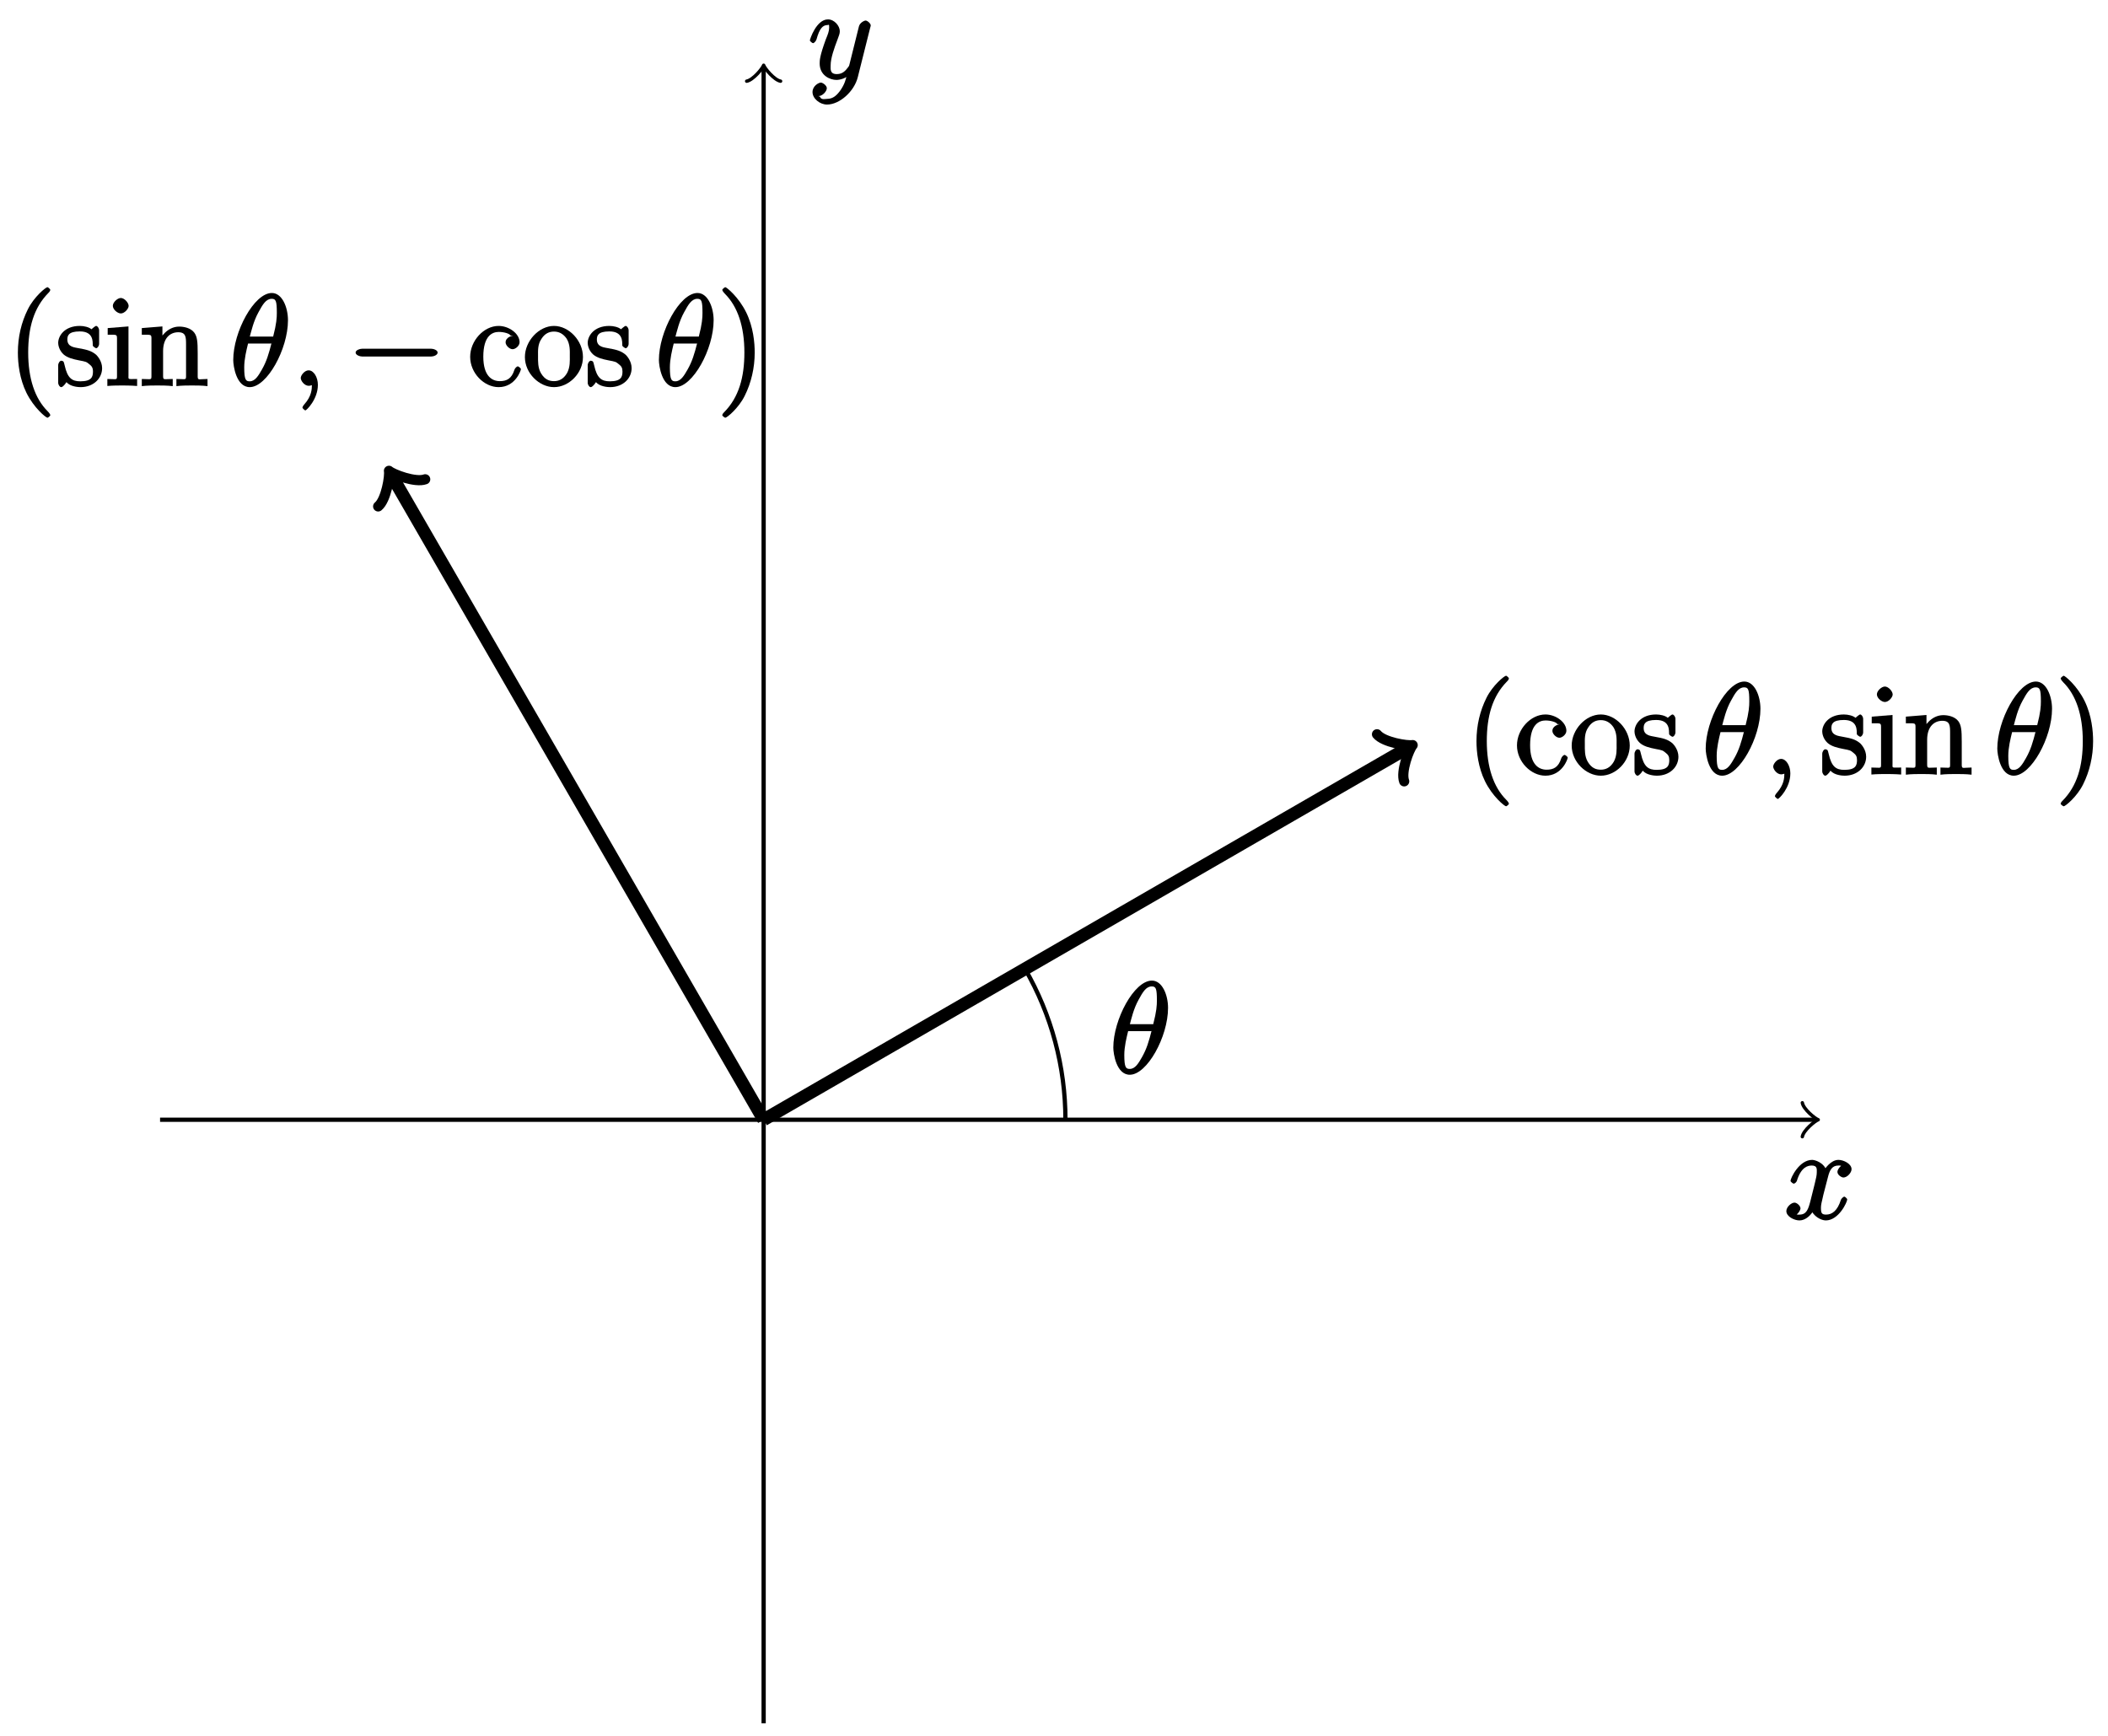
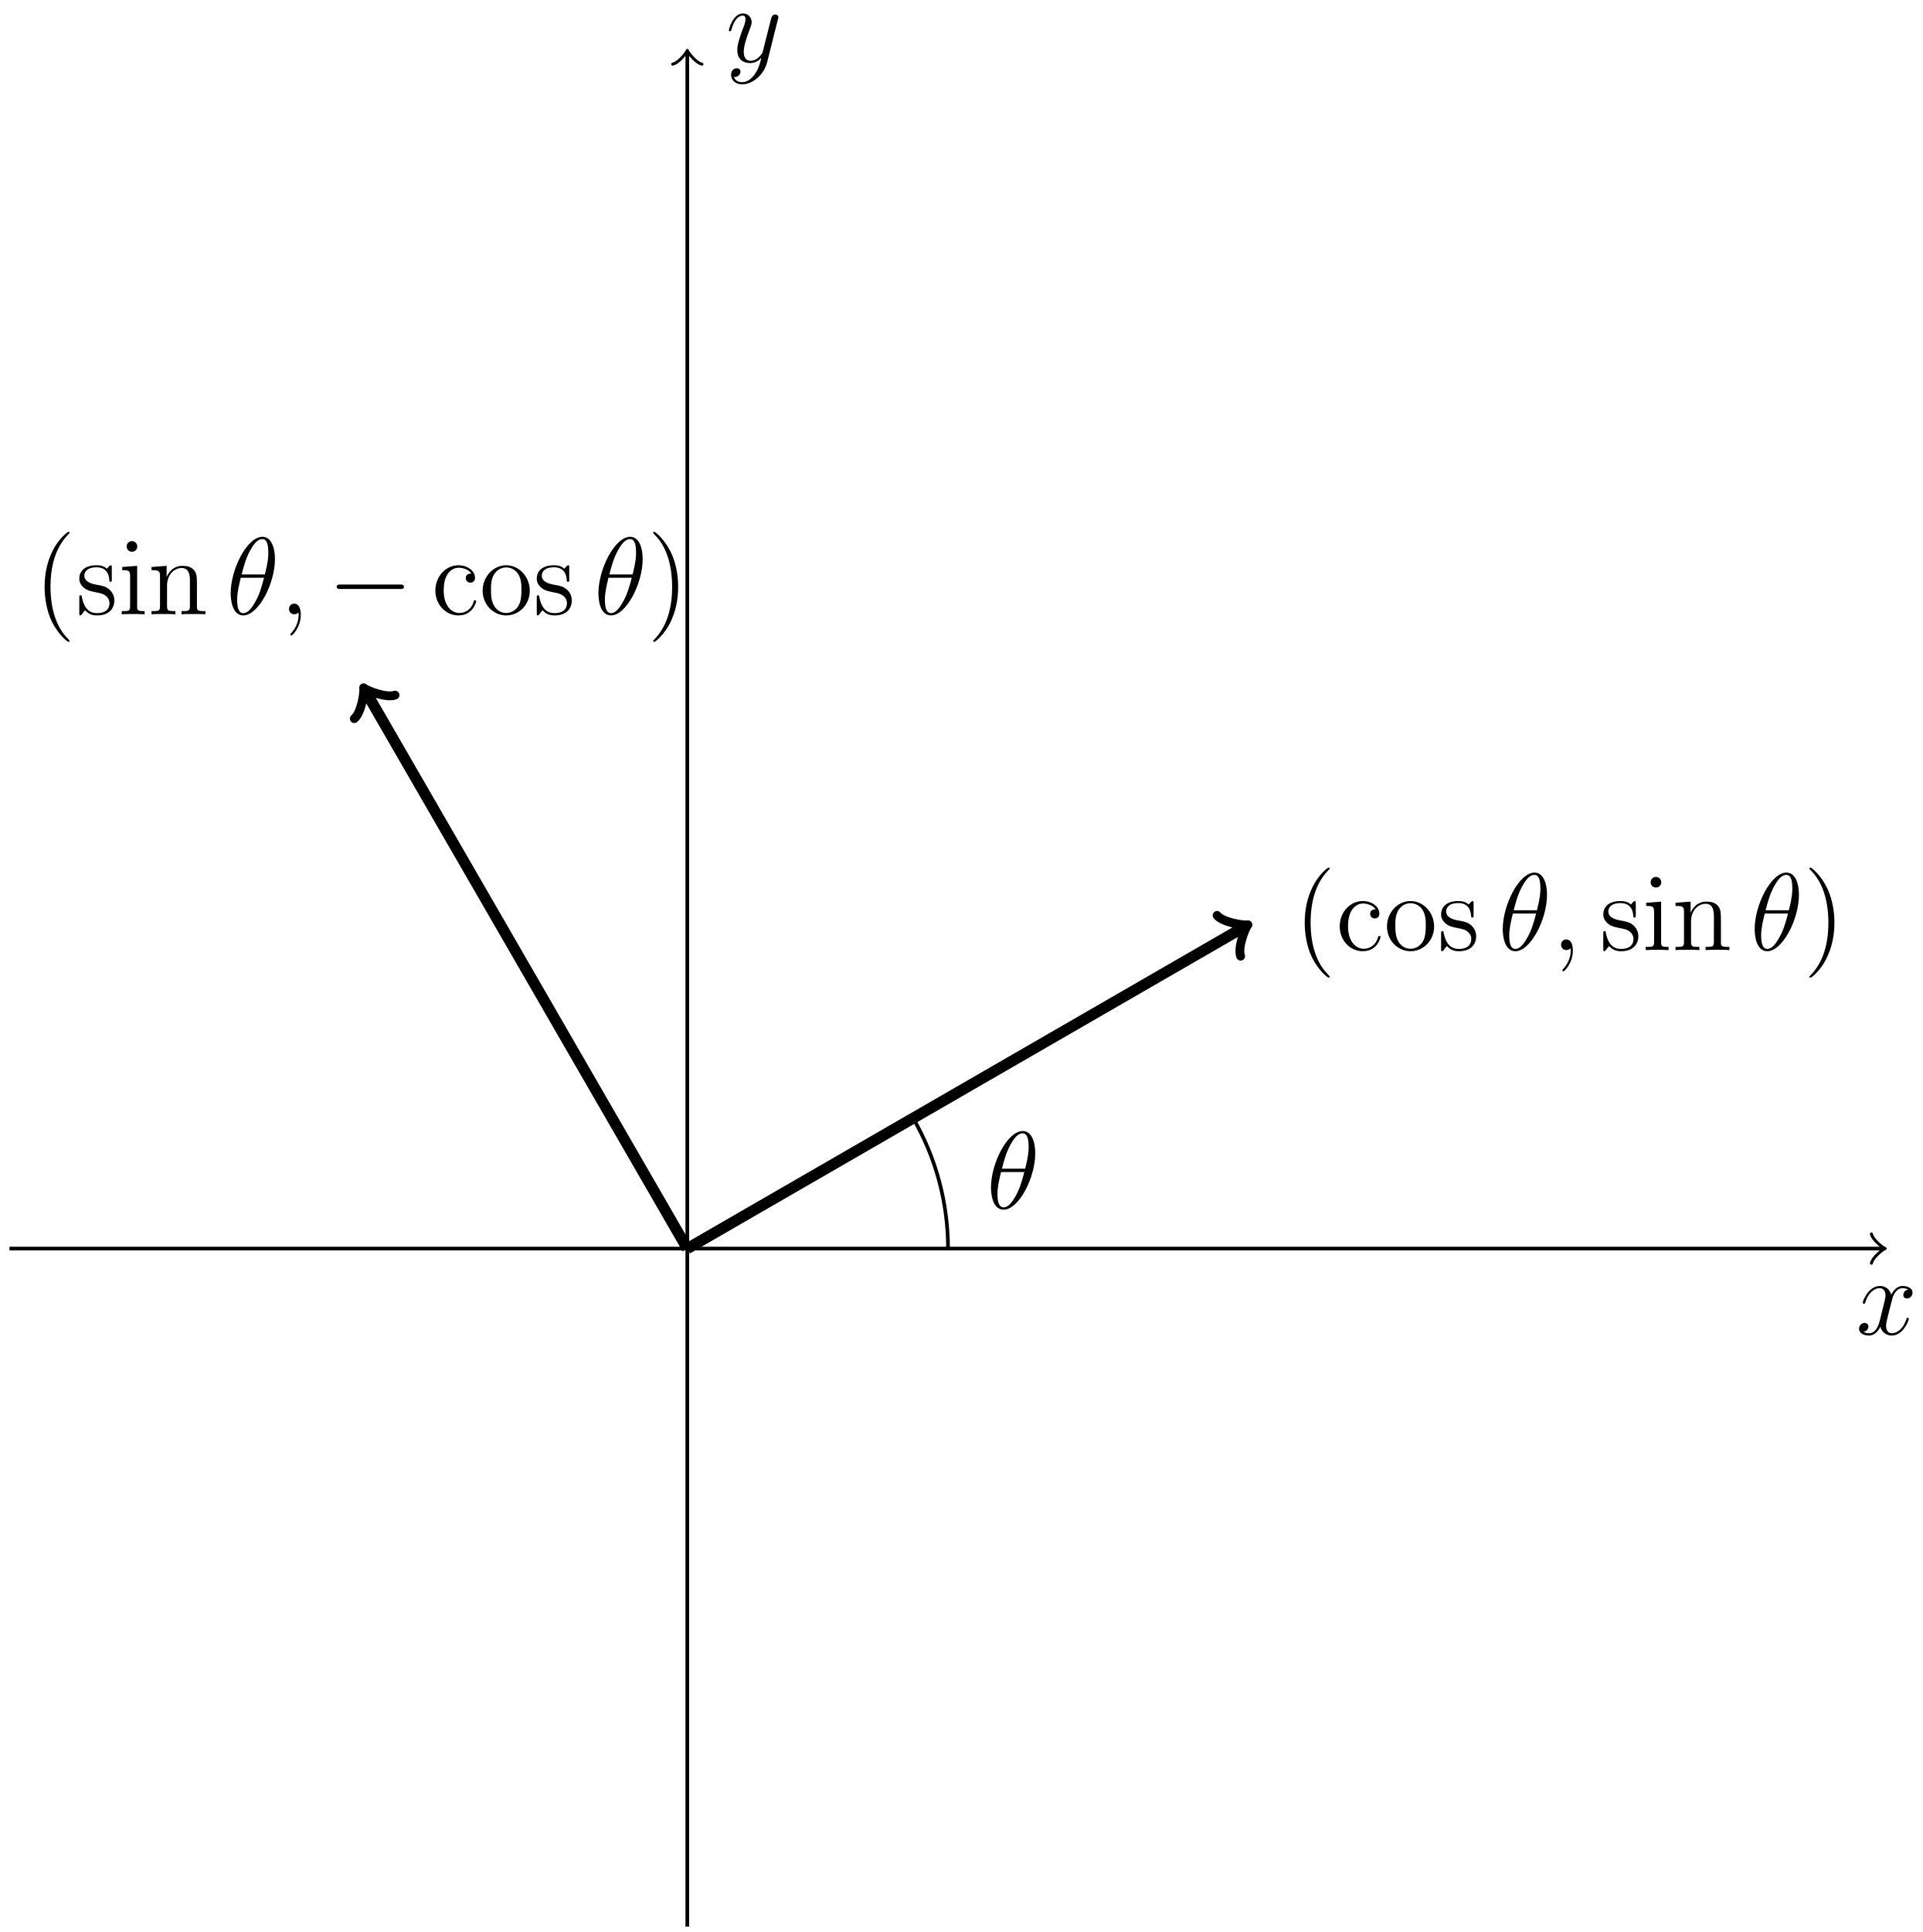
- <svg xmlns="http://www.w3.org/2000/svg" xmlns:xlink="http://www.w3.org/1999/xlink" width="198pt" height="163pt" viewBox="0 0 198 163" version="1.1">
+ <svg xmlns="http://www.w3.org/2000/svg" xmlns:xlink="http://www.w3.org/1999/xlink" width="209pt" height="210pt" viewBox="0 0 209 210" version="1.1">
  <defs>
    <g>
      <symbol overflow="visible" id="glyph0-0">
        <path style="stroke:none;" d="" />
      </symbol>
      <symbol overflow="visible" id="glyph0-1">
-         <path style="stroke:none;" d="M 5.672 -5.172 C 5.281 -5.109 4.969 -4.656 4.969 -4.438 C 4.969 -4.141 5.359 -3.906 5.531 -3.906 C 5.891 -3.906 6.297 -4.359 6.297 -4.688 C 6.297 -5.188 5.562 -5.562 5.062 -5.562 C 4.344 -5.562 3.766 -4.703 3.656 -4.484 L 3.984 -4.469 C 3.703 -5.359 2.812 -5.562 2.594 -5.562 C 1.375 -5.562 0.562 -3.844 0.562 -3.578 C 0.562 -3.531 0.781 -3.328 0.859 -3.328 C 0.953 -3.328 1.094 -3.438 1.156 -3.578 C 1.562 -4.922 2.219 -5.031 2.562 -5.031 C 3.094 -5.031 3.031 -4.672 3.031 -4.391 C 3.031 -4.125 2.969 -3.859 2.828 -3.281 L 2.422 -1.656 C 2.234 -0.938 2.062 -0.422 1.422 -0.422 C 1.359 -0.422 1.172 -0.375 0.922 -0.531 L 0.812 -0.281 C 1.25 -0.359 1.5 -0.859 1.5 -1 C 1.5 -1.25 1.156 -1.547 0.938 -1.547 C 0.641 -1.547 0.172 -1.141 0.172 -0.75 C 0.172 -0.25 0.891 0.125 1.406 0.125 C 1.984 0.125 2.5 -0.375 2.75 -0.859 L 2.469 -0.969 C 2.672 -0.266 3.438 0.125 3.875 0.125 C 5.094 0.125 5.891 -1.594 5.891 -1.859 C 5.891 -1.906 5.688 -2.109 5.625 -2.109 C 5.516 -2.109 5.328 -1.906 5.297 -1.812 C 4.969 -0.766 4.453 -0.422 3.906 -0.422 C 3.484 -0.422 3.422 -0.578 3.422 -1.062 C 3.422 -1.328 3.469 -1.516 3.656 -2.312 L 4.078 -3.938 C 4.25 -4.656 4.5 -5.031 5.062 -5.031 C 5.078 -5.031 5.297 -5.062 5.547 -4.906 Z " />
+         <path style="stroke:none;" d="M 5.672 -4.875 C 5.281 -4.812 5.141 -4.516 5.141 -4.297 C 5.141 -4 5.359 -3.906 5.531 -3.906 C 5.891 -3.906 6.141 -4.219 6.141 -4.547 C 6.141 -5.047 5.562 -5.266 5.062 -5.266 C 4.344 -5.266 3.938 -4.547 3.828 -4.328 C 3.547 -5.219 2.812 -5.266 2.594 -5.266 C 1.375 -5.266 0.734 -3.703 0.734 -3.438 C 0.734 -3.391 0.781 -3.328 0.859 -3.328 C 0.953 -3.328 0.984 -3.406 1 -3.453 C 1.406 -4.781 2.219 -5.031 2.562 -5.031 C 3.094 -5.031 3.203 -4.531 3.203 -4.25 C 3.203 -3.984 3.125 -3.703 2.984 -3.125 L 2.578 -1.5 C 2.406 -0.781 2.062 -0.125 1.422 -0.125 C 1.359 -0.125 1.062 -0.125 0.812 -0.281 C 1.25 -0.359 1.344 -0.719 1.344 -0.859 C 1.344 -1.094 1.156 -1.25 0.938 -1.25 C 0.641 -1.25 0.328 -0.984 0.328 -0.609 C 0.328 -0.109 0.891 0.125 1.406 0.125 C 1.984 0.125 2.391 -0.328 2.641 -0.828 C 2.828 -0.125 3.438 0.125 3.875 0.125 C 5.094 0.125 5.734 -1.453 5.734 -1.703 C 5.734 -1.766 5.688 -1.812 5.625 -1.812 C 5.516 -1.812 5.5 -1.75 5.469 -1.656 C 5.141 -0.609 4.453 -0.125 3.906 -0.125 C 3.484 -0.125 3.266 -0.438 3.266 -0.922 C 3.266 -1.188 3.312 -1.375 3.5 -2.156 L 3.922 -3.797 C 4.094 -4.5 4.5 -5.031 5.062 -5.031 C 5.078 -5.031 5.422 -5.031 5.672 -4.875 Z M 5.672 -4.875 " />
      </symbol>
      <symbol overflow="visible" id="glyph0-2">
-         <path style="stroke:none;" d="M 3.031 1.094 C 2.703 1.547 2.359 1.906 1.766 1.906 C 1.625 1.906 1.203 2.031 1.109 1.703 C 0.906 1.641 0.969 1.641 0.984 1.641 C 1.344 1.641 1.75 1.188 1.75 0.906 C 1.75 0.641 1.359 0.375 1.188 0.375 C 0.984 0.375 0.406 0.688 0.406 1.266 C 0.406 1.875 1.094 2.438 1.766 2.438 C 2.969 2.438 4.328 1.188 4.656 -0.125 L 5.828 -4.797 C 5.844 -4.859 5.875 -4.922 5.875 -5 C 5.875 -5.172 5.562 -5.453 5.391 -5.453 C 5.281 -5.453 4.859 -5.266 4.766 -4.906 L 3.891 -1.391 C 3.828 -1.172 3.875 -1.25 3.781 -1.109 C 3.531 -0.781 3.266 -0.422 2.688 -0.422 C 2.016 -0.422 2.109 -0.922 2.109 -1.25 C 2.109 -1.922 2.438 -2.844 2.766 -3.703 C 2.891 -4.047 2.969 -4.219 2.969 -4.453 C 2.969 -4.953 2.453 -5.562 1.859 -5.562 C 0.766 -5.562 0.156 -3.688 0.156 -3.578 C 0.156 -3.531 0.375 -3.328 0.453 -3.328 C 0.562 -3.328 0.734 -3.531 0.781 -3.688 C 1.062 -4.703 1.359 -5.031 1.828 -5.031 C 1.938 -5.031 1.969 -5.172 1.969 -4.781 C 1.969 -4.469 1.844 -4.141 1.656 -3.688 C 1.078 -2.109 1.078 -1.703 1.078 -1.422 C 1.078 -0.281 2.062 0.125 2.656 0.125 C 3 0.125 3.531 -0.031 3.844 -0.344 L 3.688 -0.531 C 3.516 0.125 3.438 0.5 3.031 1.094 Z " />
+         <path style="stroke:none;" d="M 3.141 1.344 C 2.828 1.797 2.359 2.203 1.766 2.203 C 1.625 2.203 1.047 2.172 0.875 1.625 C 0.906 1.641 0.969 1.641 0.984 1.641 C 1.344 1.641 1.594 1.328 1.594 1.047 C 1.594 0.781 1.359 0.688 1.188 0.688 C 0.984 0.688 0.578 0.828 0.578 1.406 C 0.578 2.016 1.094 2.438 1.766 2.438 C 2.969 2.438 4.172 1.344 4.5 0.016 L 5.672 -4.656 C 5.688 -4.703 5.719 -4.781 5.719 -4.859 C 5.719 -5.031 5.562 -5.156 5.391 -5.156 C 5.281 -5.156 5.031 -5.109 4.938 -4.75 L 4.047 -1.234 C 4 -1.016 4 -0.984 3.891 -0.859 C 3.656 -0.531 3.266 -0.125 2.688 -0.125 C 2.016 -0.125 1.953 -0.781 1.953 -1.094 C 1.953 -1.781 2.281 -2.703 2.609 -3.562 C 2.734 -3.906 2.812 -4.078 2.812 -4.312 C 2.812 -4.812 2.453 -5.266 1.859 -5.266 C 0.766 -5.266 0.328 -3.531 0.328 -3.438 C 0.328 -3.391 0.375 -3.328 0.453 -3.328 C 0.562 -3.328 0.578 -3.375 0.625 -3.547 C 0.906 -4.547 1.359 -5.031 1.828 -5.031 C 1.938 -5.031 2.141 -5.031 2.141 -4.641 C 2.141 -4.328 2.016 -3.984 1.828 -3.531 C 1.25 -1.953 1.25 -1.562 1.25 -1.281 C 1.25 -0.141 2.062 0.125 2.656 0.125 C 3 0.125 3.438 0.016 3.844 -0.438 L 3.859 -0.422 C 3.688 0.281 3.562 0.75 3.141 1.344 Z M 3.141 1.344 " />
      </symbol>
      <symbol overflow="visible" id="glyph0-3">
-         <path style="stroke:none;" d="M 5.453 -6.156 C 5.453 -7.375 4.906 -8.719 3.938 -8.719 C 2.266 -8.719 0.312 -5.062 0.312 -2.422 C 0.312 -1.875 0.594 0.125 1.859 0.125 C 3.484 0.125 5.453 -3.438 5.453 -6.156 Z M 1.828 -4.469 C 2.016 -5.172 2.219 -6.078 2.688 -6.922 C 3.078 -7.641 3.391 -8.172 3.922 -8.172 C 4.312 -8.172 4.406 -7.984 4.406 -6.844 C 4.406 -6.406 4.375 -5.828 4.062 -4.625 L 1.859 -4.625 Z M 3.938 -4.125 C 3.641 -2.953 3.438 -2.297 3.016 -1.547 C 2.672 -0.938 2.359 -0.422 1.859 -0.422 C 1.5 -0.422 1.344 -0.547 1.344 -1.734 C 1.344 -2.516 1.547 -3.328 1.703 -3.969 L 3.891 -3.969 Z " />
+         <path style="stroke:none;" d="M 5.297 -6.016 C 5.297 -7.234 4.906 -8.422 3.938 -8.422 C 2.266 -8.422 0.484 -4.906 0.484 -2.281 C 0.484 -1.734 0.594 0.125 1.859 0.125 C 3.484 0.125 5.297 -3.297 5.297 -6.016 Z M 1.672 -4.328 C 1.859 -5.031 2.109 -6.031 2.578 -6.891 C 2.969 -7.609 3.391 -8.172 3.922 -8.172 C 4.312 -8.172 4.578 -7.844 4.578 -6.688 C 4.578 -6.266 4.547 -5.672 4.203 -4.328 Z M 4.109 -3.969 C 3.812 -2.797 3.562 -2.047 3.125 -1.297 C 2.781 -0.688 2.359 -0.125 1.859 -0.125 C 1.5 -0.125 1.188 -0.406 1.188 -1.594 C 1.188 -2.359 1.391 -3.172 1.578 -3.969 Z M 4.109 -3.969 " />
      </symbol>
      <symbol overflow="visible" id="glyph0-4">
-         <path style="stroke:none;" d="M 2.484 -0.094 C 2.484 -0.781 2.109 -1.453 1.609 -1.453 C 1.234 -1.453 0.875 -0.984 0.875 -0.734 C 0.875 -0.469 1.219 0 1.625 0 C 1.781 0 2.016 -0.078 2.125 -0.188 C 2.156 -0.219 2.062 -0.172 2.062 -0.172 C 2.094 -0.172 1.922 -0.156 1.922 -0.094 C 1.922 0.297 1.906 0.969 1.203 1.75 C 1.078 1.891 1.031 2.016 1.031 2.047 C 1.031 2.109 1.25 2.312 1.312 2.312 C 1.406 2.312 2.484 1.281 2.484 -0.094 Z " />
+         <path style="stroke:none;" d="M 2.328 0.047 C 2.328 -0.641 2.109 -1.156 1.609 -1.156 C 1.234 -1.156 1.047 -0.844 1.047 -0.578 C 1.047 -0.328 1.219 0 1.625 0 C 1.781 0 1.906 -0.047 2.016 -0.156 C 2.047 -0.172 2.062 -0.172 2.062 -0.172 C 2.094 -0.172 2.094 -0.016 2.094 0.047 C 2.094 0.438 2.016 1.219 1.328 2 C 1.188 2.141 1.188 2.156 1.188 2.188 C 1.188 2.25 1.25 2.312 1.312 2.312 C 1.406 2.312 2.328 1.422 2.328 0.047 Z M 2.328 0.047 " />
      </symbol>
      <symbol overflow="visible" id="glyph1-0">
        <path style="stroke:none;" d="" />
      </symbol>
      <symbol overflow="visible" id="glyph1-1">
-         <path style="stroke:none;" d="M 4.047 2.766 C 4.047 2.719 4 2.594 3.797 2.391 C 2.594 1.188 1.969 -0.688 1.969 -3.125 C 1.969 -5.438 2.484 -7.328 3.875 -8.734 C 4 -8.844 4.047 -8.984 4.047 -9.016 C 4.047 -9.078 3.828 -9.266 3.781 -9.266 C 3.625 -9.266 2.516 -8.359 1.938 -7.188 C 1.328 -5.969 1 -4.594 1 -3.125 C 1 -2.062 1.172 -0.641 1.797 0.641 C 2.5 2.078 3.641 3 3.781 3 C 3.828 3 4.047 2.828 4.047 2.766 Z " />
+         <path style="stroke:none;" d="M 3.891 2.906 C 3.891 2.875 3.891 2.844 3.688 2.641 C 2.484 1.438 1.812 -0.531 1.812 -2.969 C 1.812 -5.297 2.375 -7.297 3.766 -8.703 C 3.891 -8.812 3.891 -8.828 3.891 -8.875 C 3.891 -8.938 3.828 -8.969 3.781 -8.969 C 3.625 -8.969 2.641 -8.109 2.062 -6.938 C 1.453 -5.719 1.172 -4.453 1.172 -2.969 C 1.172 -1.906 1.344 -0.484 1.953 0.781 C 2.672 2.219 3.641 3 3.781 3 C 3.828 3 3.891 2.969 3.891 2.906 Z M 3.891 2.906 " />
      </symbol>
      <symbol overflow="visible" id="glyph1-2">
-         <path style="stroke:none;" d="M 4.078 -5.203 C 4.078 -5.422 3.922 -5.625 3.797 -5.625 C 3.703 -5.625 3.359 -5.312 3.359 -5.312 C 3.125 -5.516 2.656 -5.625 2.266 -5.625 C 0.828 -5.625 0.234 -4.688 0.234 -4.031 C 0.234 -3.891 0.281 -3.375 0.734 -2.953 C 1.109 -2.625 1.641 -2.5 2.188 -2.391 C 2.844 -2.266 2.875 -2.266 3.172 -2.016 C 3.391 -1.844 3.5 -1.688 3.5 -1.344 C 3.5 -0.844 3.375 -0.422 2.312 -0.422 C 1.531 -0.422 1.109 -0.719 0.844 -1.906 C 0.797 -2.125 0.75 -2.25 0.734 -2.266 C 0.719 -2.312 0.562 -2.359 0.531 -2.359 C 0.391 -2.359 0.234 -2.141 0.234 -1.922 L 0.234 -0.297 C 0.234 -0.078 0.391 0.125 0.516 0.125 C 0.578 0.125 0.688 0.078 0.891 -0.172 C 0.953 -0.266 0.953 -0.281 1.016 -0.344 C 1.359 0.078 2.125 0.125 2.328 0.125 C 3.578 0.125 4.359 -0.719 4.359 -1.656 C 4.359 -2.312 3.922 -2.797 3.812 -2.906 C 3.375 -3.281 2.953 -3.391 2.156 -3.531 C 1.812 -3.609 1.094 -3.625 1.094 -4.344 C 1.094 -4.703 1.188 -5.109 2.266 -5.109 C 3.562 -5.109 3.469 -4.141 3.484 -3.781 C 3.5 -3.688 3.75 -3.531 3.797 -3.531 C 3.922 -3.531 4.078 -3.734 4.078 -3.953 Z " />
+         <path style="stroke:none;" d="M 3.922 -5.062 C 3.922 -5.266 3.922 -5.328 3.797 -5.328 C 3.703 -5.328 3.484 -5.062 3.391 -4.953 C 3.031 -5.266 2.656 -5.328 2.266 -5.328 C 0.828 -5.328 0.391 -4.547 0.391 -3.891 C 0.391 -3.75 0.391 -3.328 0.844 -2.922 C 1.234 -2.578 1.641 -2.5 2.188 -2.391 C 2.844 -2.266 3 -2.219 3.297 -1.984 C 3.516 -1.812 3.672 -1.547 3.672 -1.203 C 3.672 -0.688 3.375 -0.125 2.312 -0.125 C 1.531 -0.125 0.953 -0.578 0.688 -1.766 C 0.641 -1.984 0.641 -2 0.641 -2.016 C 0.609 -2.062 0.562 -2.062 0.531 -2.062 C 0.391 -2.062 0.391 -2 0.391 -1.781 L 0.391 -0.156 C 0.391 0.062 0.391 0.125 0.516 0.125 C 0.578 0.125 0.578 0.109 0.781 -0.141 C 0.844 -0.234 0.844 -0.25 1.031 -0.438 C 1.484 0.125 2.125 0.125 2.328 0.125 C 3.578 0.125 4.203 -0.578 4.203 -1.516 C 4.203 -2.156 3.812 -2.547 3.703 -2.656 C 3.281 -3.031 2.953 -3.094 2.156 -3.234 C 1.812 -3.312 0.938 -3.484 0.938 -4.203 C 0.938 -4.562 1.188 -5.109 2.266 -5.109 C 3.562 -5.109 3.641 -4 3.656 -3.641 C 3.672 -3.531 3.75 -3.531 3.797 -3.531 C 3.922 -3.531 3.922 -3.594 3.922 -3.812 Z M 3.922 -5.062 " />
      </symbol>
      <symbol overflow="visible" id="glyph1-3">
-         <path style="stroke:none;" d="M 2.234 -7.5 C 2.234 -7.812 1.828 -8.25 1.5 -8.25 C 1.188 -8.25 0.75 -7.844 0.75 -7.516 C 0.75 -7.156 1.203 -6.797 1.5 -6.797 C 1.859 -6.797 2.234 -7.25 2.234 -7.5 Z M 0.266 -5.281 L 0.266 -4.797 C 1.188 -4.797 1.141 -4.859 1.141 -4.281 L 1.141 -1.031 C 1.141 -0.484 1.172 -0.641 0.234 -0.641 L 0.234 0.016 C 0.734 -0.031 1.297 -0.031 1.656 -0.031 C 1.781 -0.031 2.469 -0.031 3.031 0.016 L 3.031 -0.641 C 2.109 -0.641 2.219 -0.547 2.219 -1.016 L 2.219 -5.578 L 0.266 -5.422 Z " />
+         <path style="stroke:none;" d="M 2.078 -7.359 C 2.078 -7.672 1.828 -7.953 1.5 -7.953 C 1.188 -7.953 0.922 -7.703 0.922 -7.375 C 0.922 -7.016 1.203 -6.797 1.5 -6.797 C 1.859 -6.797 2.078 -7.094 2.078 -7.359 Z M 0.438 -5.141 L 0.438 -4.797 C 1.188 -4.797 1.297 -4.719 1.297 -4.141 L 1.297 -0.891 C 1.297 -0.344 1.172 -0.344 0.391 -0.344 L 0.391 0 C 0.734 -0.031 1.297 -0.031 1.656 -0.031 C 1.781 -0.031 2.469 -0.031 2.875 0 L 2.875 -0.344 C 2.109 -0.344 2.062 -0.406 2.062 -0.875 L 2.062 -5.266 Z M 0.438 -5.141 " />
      </symbol>
      <symbol overflow="visible" id="glyph1-4">
-         <path style="stroke:none;" d="M 5.469 -3.047 C 5.469 -4.156 5.422 -4.609 5.156 -4.984 C 4.812 -5.453 4.141 -5.562 3.734 -5.562 C 2.562 -5.562 1.953 -4.438 1.906 -4.344 L 2.156 -4.344 L 2.156 -5.578 L 0.219 -5.422 L 0.219 -4.797 C 1.188 -4.797 1.125 -4.859 1.125 -4.266 L 1.125 -1.031 C 1.125 -0.484 1.156 -0.641 0.219 -0.641 L 0.219 0.031 C 0.688 -0.031 1.344 -0.031 1.672 -0.031 C 2.016 -0.031 2.672 -0.031 3.125 0.031 L 3.125 -0.641 C 2.219 -0.641 2.219 -0.484 2.219 -1.031 L 2.219 -3.25 C 2.219 -4.5 2.891 -5.031 3.641 -5.031 C 4.375 -5.031 4.375 -4.562 4.375 -3.844 L 4.375 -1.031 C 4.375 -0.484 4.406 -0.641 3.469 -0.641 L 3.469 0.031 C 3.938 -0.031 4.594 -0.031 4.922 -0.031 C 5.266 -0.031 5.922 -0.031 6.391 0.031 L 6.391 -0.641 C 5.625 -0.641 5.484 -0.484 5.469 -0.844 Z " />
+         <path style="stroke:none;" d="M 5.312 -2.906 C 5.312 -4.016 5.312 -4.344 5.047 -4.734 C 4.703 -5.203 4.141 -5.266 3.734 -5.266 C 2.562 -5.266 2.109 -4.281 2.016 -4.047 L 2.016 -5.266 L 0.375 -5.141 L 0.375 -4.797 C 1.188 -4.797 1.297 -4.703 1.297 -4.125 L 1.297 -0.891 C 1.297 -0.344 1.156 -0.344 0.375 -0.344 L 0.375 0 C 0.688 -0.031 1.344 -0.031 1.672 -0.031 C 2.016 -0.031 2.672 -0.031 2.969 0 L 2.969 -0.344 C 2.219 -0.344 2.062 -0.344 2.062 -0.891 L 2.062 -3.109 C 2.062 -4.359 2.891 -5.031 3.641 -5.031 C 4.375 -5.031 4.547 -4.422 4.547 -3.688 L 4.547 -0.891 C 4.547 -0.344 4.406 -0.344 3.641 -0.344 L 3.641 0 C 3.938 -0.031 4.594 -0.031 4.922 -0.031 C 5.266 -0.031 5.922 -0.031 6.234 0 L 6.234 -0.344 C 5.625 -0.344 5.328 -0.344 5.312 -0.703 Z M 5.312 -2.906 " />
      </symbol>
      <symbol overflow="visible" id="glyph1-5">
-         <path style="stroke:none;" d="M 4.328 -4.719 C 4.188 -4.719 3.578 -4.562 3.578 -4.078 C 3.578 -3.797 3.938 -3.438 4.234 -3.438 C 4.5 -3.438 4.891 -3.75 4.891 -4.094 C 4.891 -4.906 3.891 -5.625 2.922 -5.625 C 1.531 -5.625 0.25 -4.234 0.25 -2.719 C 0.25 -1.188 1.562 0.125 2.922 0.125 C 4.5 0.125 5.016 -1.453 5.016 -1.562 C 5.016 -1.672 4.766 -1.828 4.734 -1.828 C 4.625 -1.828 4.453 -1.656 4.406 -1.5 C 4.141 -0.656 3.672 -0.438 3.031 -0.438 C 2.297 -0.438 1.484 -0.922 1.484 -2.734 C 1.484 -4.719 2.344 -5.062 2.938 -5.062 C 3.391 -5.062 3.938 -4.922 4.047 -4.719 Z " />
+         <path style="stroke:none;" d="M 4.328 -4.422 C 4.188 -4.422 3.734 -4.422 3.734 -3.938 C 3.734 -3.641 3.938 -3.438 4.234 -3.438 C 4.5 -3.438 4.734 -3.609 4.734 -3.953 C 4.734 -4.75 3.891 -5.328 2.922 -5.328 C 1.531 -5.328 0.422 -4.094 0.422 -2.578 C 0.422 -1.047 1.562 0.125 2.922 0.125 C 4.5 0.125 4.859 -1.312 4.859 -1.422 C 4.859 -1.531 4.766 -1.531 4.734 -1.531 C 4.625 -1.531 4.609 -1.5 4.578 -1.344 C 4.312 -0.5 3.672 -0.141 3.031 -0.141 C 2.297 -0.141 1.328 -0.781 1.328 -2.594 C 1.328 -4.578 2.344 -5.062 2.938 -5.062 C 3.391 -5.062 4.047 -4.891 4.328 -4.422 Z M 4.328 -4.422 " />
      </symbol>
      <symbol overflow="visible" id="glyph1-6">
-         <path style="stroke:none;" d="M 5.641 -2.703 C 5.641 -4.25 4.312 -5.625 2.922 -5.625 C 1.5 -5.625 0.188 -4.203 0.188 -2.703 C 0.188 -1.172 1.547 0.125 2.922 0.125 C 4.328 0.125 5.641 -1.188 5.641 -2.703 Z M 2.922 -0.438 C 2.484 -0.438 2.062 -0.578 1.703 -1.172 C 1.391 -1.703 1.422 -2.312 1.422 -2.812 C 1.422 -3.266 1.375 -3.891 1.75 -4.422 C 2.078 -4.938 2.5 -5.094 2.922 -5.094 C 3.375 -5.094 3.766 -4.906 4.094 -4.453 C 4.453 -3.891 4.406 -3.25 4.406 -2.812 C 4.406 -2.391 4.453 -1.75 4.141 -1.188 C 3.812 -0.625 3.375 -0.438 2.922 -0.438 Z " />
+         <path style="stroke:none;" d="M 5.484 -2.562 C 5.484 -4.094 4.312 -5.328 2.922 -5.328 C 1.5 -5.328 0.359 -4.062 0.359 -2.562 C 0.359 -1.031 1.547 0.125 2.922 0.125 C 4.328 0.125 5.484 -1.047 5.484 -2.562 Z M 2.922 -0.141 C 2.484 -0.141 1.953 -0.328 1.609 -0.922 C 1.281 -1.453 1.266 -2.156 1.266 -2.672 C 1.266 -3.125 1.266 -3.844 1.641 -4.391 C 1.969 -4.906 2.5 -5.094 2.922 -5.094 C 3.375 -5.094 3.891 -4.875 4.203 -4.406 C 4.578 -3.859 4.578 -3.109 4.578 -2.672 C 4.578 -2.25 4.578 -1.5 4.266 -0.938 C 3.938 -0.375 3.375 -0.141 2.922 -0.141 Z M 2.922 -0.141 " />
      </symbol>
      <symbol overflow="visible" id="glyph1-7">
-         <path style="stroke:none;" d="M 3.531 -3.125 C 3.531 -4.031 3.406 -5.516 2.734 -6.891 C 2.031 -8.328 0.891 -9.266 0.766 -9.266 C 0.719 -9.266 0.484 -9.078 0.484 -9.016 C 0.484 -8.984 0.531 -8.844 0.734 -8.641 C 1.938 -7.438 2.562 -5.562 2.562 -3.125 C 2.562 -0.812 2.047 1.078 0.656 2.484 C 0.531 2.594 0.484 2.719 0.484 2.766 C 0.484 2.828 0.719 3 0.766 3 C 0.922 3 2.016 2.109 2.594 0.938 C 3.203 -0.281 3.531 -1.688 3.531 -3.125 Z " />
+         <path style="stroke:none;" d="M 3.375 -2.969 C 3.375 -3.891 3.25 -5.359 2.578 -6.75 C 1.875 -8.188 0.891 -8.969 0.766 -8.969 C 0.719 -8.969 0.656 -8.938 0.656 -8.875 C 0.656 -8.828 0.656 -8.812 0.859 -8.609 C 2.062 -7.406 2.719 -5.422 2.719 -2.984 C 2.719 -0.672 2.156 1.328 0.781 2.734 C 0.656 2.844 0.656 2.875 0.656 2.906 C 0.656 2.969 0.719 3 0.766 3 C 0.922 3 1.906 2.141 2.484 0.969 C 3.094 -0.25 3.375 -1.547 3.375 -2.969 Z M 3.375 -2.969 " />
      </symbol>
      <symbol overflow="visible" id="glyph2-0">
        <path style="stroke:none;" d="" />
      </symbol>
      <symbol overflow="visible" id="glyph2-1">
-         <path style="stroke:none;" d="M 7.875 -2.75 C 8.078 -2.75 8.484 -2.875 8.484 -3.125 C 8.484 -3.359 8.078 -3.484 7.875 -3.484 L 1.406 -3.484 C 1.203 -3.484 0.781 -3.359 0.781 -3.125 C 0.781 -2.875 1.203 -2.75 1.406 -2.75 Z " />
+         <path style="stroke:none;" d="M 7.875 -2.75 C 8.078 -2.75 8.297 -2.75 8.297 -2.984 C 8.297 -3.234 8.078 -3.234 7.875 -3.234 L 1.406 -3.234 C 1.203 -3.234 0.984 -3.234 0.984 -2.984 C 0.984 -2.75 1.203 -2.75 1.406 -2.75 Z M 7.875 -2.75 " />
      </symbol>
    </g>
  </defs>
  <g id="surface1">
    <g style="fill:rgb(0%,0%,0%);fill-opacity:1;">
-       <use xlink:href="#glyph0-1" x="167.616" y="114.516" />
+       <use xlink:href="#glyph0-1" x="201.797" y="145.045" />
    </g>
    <g style="fill:rgb(0%,0%,0%);fill-opacity:1;">
-       <use xlink:href="#glyph0-2" x="75.912" y="7.383" />
+       <use xlink:href="#glyph0-2" x="78.912" y="6.73" />
    </g>
    <g style="fill:rgb(0%,0%,0%);fill-opacity:1;">
-       <use xlink:href="#glyph0-3" x="104.259" y="100.832" />
+       <use xlink:href="#glyph0-3" x="107.259" y="131.361" />
    </g>
-     <path style="fill:none;stroke-width:0.399;stroke-linecap:butt;stroke-linejoin:miter;stroke:rgb(0%,0%,0%);stroke-opacity:1;stroke-miterlimit:10;" d="M -56.693 0.001 L 98.756 0.001 " transform="matrix(1,0,0,-1,71.728,105.185)" />
-     <path style="fill:none;stroke-width:0.319;stroke-linecap:round;stroke-linejoin:round;stroke:rgb(0%,0%,0%);stroke-opacity:1;stroke-miterlimit:10;" d="M -1.194 1.595 C -1.097 0.998 0.001 0.099 0.298 0.001 C 0.001 -0.1 -1.097 -0.995 -1.194 -1.592 " transform="matrix(1,0,0,-1,170.4835,105.185)" />
-     <path style="fill:none;stroke-width:0.399;stroke-linecap:butt;stroke-linejoin:miter;stroke:rgb(0%,0%,0%);stroke-opacity:1;stroke-miterlimit:10;" d="M -0.001 -56.694 L -0.001 98.755 " transform="matrix(1,0,0,-1,71.728,105.185)" />
-     <path style="fill:none;stroke-width:0.319;stroke-linecap:round;stroke-linejoin:round;stroke:rgb(0%,0%,0%);stroke-opacity:1;stroke-miterlimit:10;" d="M -1.196 1.595 C -1.094 0.998 -0 0.099 0.301 0.001 C -0 -0.1 -1.094 -0.995 -1.196 -1.592 " transform="matrix(0,-1,-1,0,71.728,6.42946)" />
-     <path style="fill:none;stroke-width:1.196;stroke-linecap:butt;stroke-linejoin:miter;stroke:rgb(0%,0%,0%);stroke-opacity:1;stroke-miterlimit:10;" d="M -0.001 0.001 L -34.955 60.544 " transform="matrix(1,0,0,-1,71.728,105.185)" />
-     <path style="fill:none;stroke-width:0.956;stroke-linecap:round;stroke-linejoin:round;stroke:rgb(0%,0%,0%);stroke-opacity:1;stroke-miterlimit:10;" d="M -1.911 2.55 C -1.755 1.594 0.002 0.16 0.477 -0.001 C -0.001 -0.158 -1.755 -1.595 -1.914 -2.549 " transform="matrix(-0.49998,-0.86601,-0.86601,0.49998,36.7727,44.64049)" />
+     <path style="fill:none;stroke-width:0.399;stroke-linecap:butt;stroke-linejoin:miter;stroke:rgb(0%,0%,0%);stroke-opacity:1;stroke-miterlimit:10;" d="M -73.701 -0.001 L 129.936 -0.001 " transform="matrix(1,0,0,-1,74.728,135.714)" />
+     <path style="fill:none;stroke-width:0.319;stroke-linecap:round;stroke-linejoin:round;stroke:rgb(0%,0%,0%);stroke-opacity:1;stroke-miterlimit:10;" d="M -1.196 1.593 C -1.095 0.995 -0.001 0.101 0.3 -0.001 C -0.001 -0.099 -1.095 -0.997 -1.196 -1.595 " transform="matrix(1,0,0,-1,204.6652,135.714)" />
+     <path style="fill:none;stroke-width:0.399;stroke-linecap:butt;stroke-linejoin:miter;stroke:rgb(0%,0%,0%);stroke-opacity:1;stroke-miterlimit:10;" d="M -0.001 -73.7 L -0.001 129.937 " transform="matrix(1,0,0,-1,74.728,135.714)" />
+     <path style="fill:none;stroke-width:0.319;stroke-linecap:round;stroke-linejoin:round;stroke:rgb(0%,0%,0%);stroke-opacity:1;stroke-miterlimit:10;" d="M -1.196 1.595 C -1.094 0.998 -0.001 0.099 0.3 0.001 C -0.001 -0.1 -1.094 -0.995 -1.196 -1.592 " transform="matrix(0,-1,-1,0,74.728,5.7768)" />
+     <path style="fill:none;stroke-width:1.196;stroke-linecap:butt;stroke-linejoin:miter;stroke:rgb(0%,0%,0%);stroke-opacity:1;stroke-miterlimit:10;" d="M -0.001 -0.001 L -34.955 60.542 " transform="matrix(1,0,0,-1,74.728,135.714)" />
+     <path style="fill:none;stroke-width:0.956;stroke-linecap:round;stroke-linejoin:round;stroke:rgb(0%,0%,0%);stroke-opacity:1;stroke-miterlimit:10;" d="M -1.914 2.549 C -1.755 1.594 -0.002 0.159 0.477 -0 C -0.002 -0.16 -1.752 -1.595 -1.913 -2.55 " transform="matrix(-0.50162,-0.86877,-0.86877,0.50162,39.77426,75.17213)" />
    <g style="fill:rgb(0%,0%,0%);fill-opacity:1;">
-       <use xlink:href="#glyph1-1" x="0.679" y="36.241" />
-       <use xlink:href="#glyph1-2" x="5.232" y="36.241" />
-       <use xlink:href="#glyph1-3" x="9.849" y="36.241" />
-       <use xlink:href="#glyph1-4" x="13.1" y="36.241" />
+       <use xlink:href="#glyph1-1" x="3.679" y="66.77" />
+       <use xlink:href="#glyph1-2" x="8.232" y="66.77" />
+       <use xlink:href="#glyph1-3" x="12.849" y="66.77" />
+       <use xlink:href="#glyph1-4" x="16.1" y="66.77" />
    </g>
    <g style="fill:rgb(0%,0%,0%);fill-opacity:1;">
-       <use xlink:href="#glyph0-3" x="21.596" y="36.241" />
+       <use xlink:href="#glyph0-3" x="24.596" y="66.77" />
    </g>
    <g style="fill:rgb(0%,0%,0%);fill-opacity:1;">
-       <use xlink:href="#glyph0-4" x="27.374" y="36.241" />
+       <use xlink:href="#glyph0-4" x="30.374" y="66.77" />
    </g>
    <g style="fill:rgb(0%,0%,0%);fill-opacity:1;">
-       <use xlink:href="#glyph2-1" x="32.621" y="36.241" />
+       <use xlink:href="#glyph2-1" x="35.621" y="66.77" />
    </g>
    <g style="fill:rgb(0%,0%,0%);fill-opacity:1;">
-       <use xlink:href="#glyph1-5" x="43.912" y="36.241" />
-       <use xlink:href="#glyph1-6" x="49.115" y="36.241" />
-       <use xlink:href="#glyph1-2" x="54.968" y="36.241" />
+       <use xlink:href="#glyph1-5" x="46.912" y="66.77" />
+       <use xlink:href="#glyph1-6" x="52.115" y="66.77" />
+       <use xlink:href="#glyph1-2" x="57.968" y="66.77" />
    </g>
    <g style="fill:rgb(0%,0%,0%);fill-opacity:1;">
-       <use xlink:href="#glyph0-3" x="61.577" y="36.241" />
+       <use xlink:href="#glyph0-3" x="64.577" y="66.77" />
    </g>
    <g style="fill:rgb(0%,0%,0%);fill-opacity:1;">
-       <use xlink:href="#glyph1-7" x="67.357" y="36.241" />
+       <use xlink:href="#glyph1-7" x="70.357" y="66.77" />
    </g>
-     <path style="fill:none;stroke-width:1.196;stroke-linecap:butt;stroke-linejoin:miter;stroke:rgb(0%,0%,0%);stroke-opacity:1;stroke-miterlimit:10;" d="M -0.001 0.001 L 60.545 34.955 " transform="matrix(1,0,0,-1,71.728,105.185)" />
-     <path style="fill:none;stroke-width:0.956;stroke-linecap:round;stroke-linejoin:round;stroke:rgb(0%,0%,0%);stroke-opacity:1;stroke-miterlimit:10;" d="M -1.913 2.552 C -1.754 1.593 -0 0.162 0.478 -0.002 C -0 -0.159 -1.754 -1.595 -1.913 -2.55 " transform="matrix(0.86601,-0.49998,-0.49998,-0.86601,132.2725,70.2297)" />
+     <path style="fill:none;stroke-width:1.196;stroke-linecap:butt;stroke-linejoin:miter;stroke:rgb(0%,0%,0%);stroke-opacity:1;stroke-miterlimit:10;" d="M -0.001 -0.001 L 60.542 34.952 " transform="matrix(1,0,0,-1,74.728,135.714)" />
+     <path style="fill:none;stroke-width:0.956;stroke-linecap:round;stroke-linejoin:round;stroke:rgb(0%,0%,0%);stroke-opacity:1;stroke-miterlimit:10;" d="M -1.913 2.551 C -1.754 1.596 0.002 0.159 0.477 0.002 C 0.002 -0.16 -1.752 -1.593 -1.912 -2.548 " transform="matrix(0.86877,-0.50162,-0.50162,-0.86877,135.2699,100.7603)" />
    <g style="fill:rgb(0%,0%,0%);fill-opacity:1;">
-       <use xlink:href="#glyph1-1" x="137.683" y="72.74" />
-       <use xlink:href="#glyph1-5" x="142.236" y="72.74" />
-       <use xlink:href="#glyph1-6" x="147.438" y="72.74" />
-       <use xlink:href="#glyph1-2" x="153.292" y="72.74" />
+       <use xlink:href="#glyph1-1" x="140.683" y="103.269" />
+       <use xlink:href="#glyph1-5" x="145.236" y="103.269" />
+       <use xlink:href="#glyph1-6" x="150.438" y="103.269" />
+       <use xlink:href="#glyph1-2" x="156.292" y="103.269" />
    </g>
    <g style="fill:rgb(0%,0%,0%);fill-opacity:1;">
-       <use xlink:href="#glyph0-3" x="159.901" y="72.74" />
+       <use xlink:href="#glyph0-3" x="162.901" y="103.269" />
    </g>
    <g style="fill:rgb(0%,0%,0%);fill-opacity:1;">
-       <use xlink:href="#glyph0-4" x="165.679" y="72.74" />
+       <use xlink:href="#glyph0-4" x="168.679" y="103.269" />
    </g>
    <g style="fill:rgb(0%,0%,0%);fill-opacity:1;">
-       <use xlink:href="#glyph1-2" x="170.925" y="72.74" />
-       <use xlink:href="#glyph1-3" x="175.542" y="72.74" />
-       <use xlink:href="#glyph1-4" x="178.794" y="72.74" />
+       <use xlink:href="#glyph1-2" x="173.925" y="103.269" />
+       <use xlink:href="#glyph1-3" x="178.542" y="103.269" />
+       <use xlink:href="#glyph1-4" x="181.794" y="103.269" />
    </g>
    <g style="fill:rgb(0%,0%,0%);fill-opacity:1;">
-       <use xlink:href="#glyph0-3" x="187.29" y="72.74" />
+       <use xlink:href="#glyph0-3" x="190.29" y="103.269" />
    </g>
    <g style="fill:rgb(0%,0%,0%);fill-opacity:1;">
-       <use xlink:href="#glyph1-7" x="193.07" y="72.74" />
+       <use xlink:href="#glyph1-7" x="196.07" y="103.269" />
    </g>
-     <path style="fill:none;stroke-width:0.399;stroke-linecap:butt;stroke-linejoin:miter;stroke:rgb(0%,0%,0%);stroke-opacity:1;stroke-miterlimit:10;" d="M 28.346 0.001 C 28.346 4.974 27.038 9.865 24.549 14.173 " transform="matrix(1,0,0,-1,71.728,105.185)" />
+     <path style="fill:none;stroke-width:0.399;stroke-linecap:butt;stroke-linejoin:miter;stroke:rgb(0%,0%,0%);stroke-opacity:1;stroke-miterlimit:10;" d="M 28.346 -0.001 C 28.346 4.976 27.038 9.866 24.549 14.175 " transform="matrix(1,0,0,-1,74.728,135.714)" />
  </g>
</svg>
